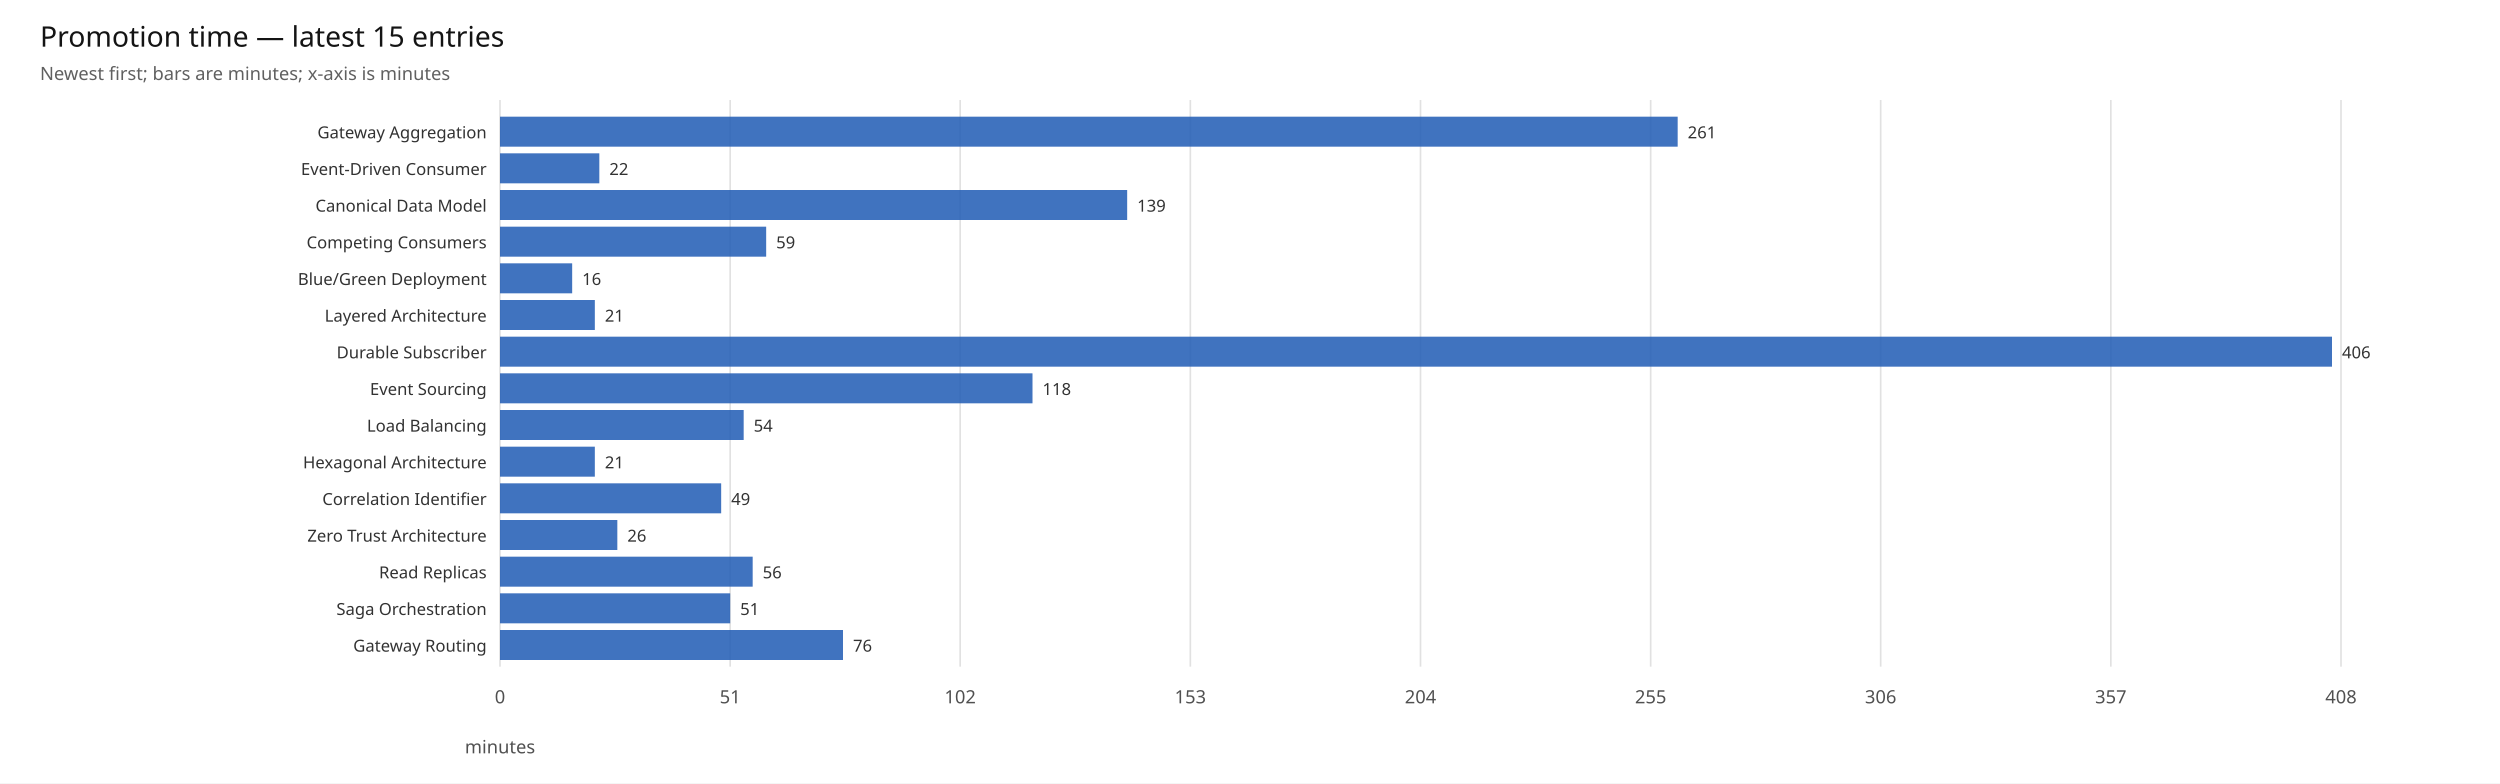
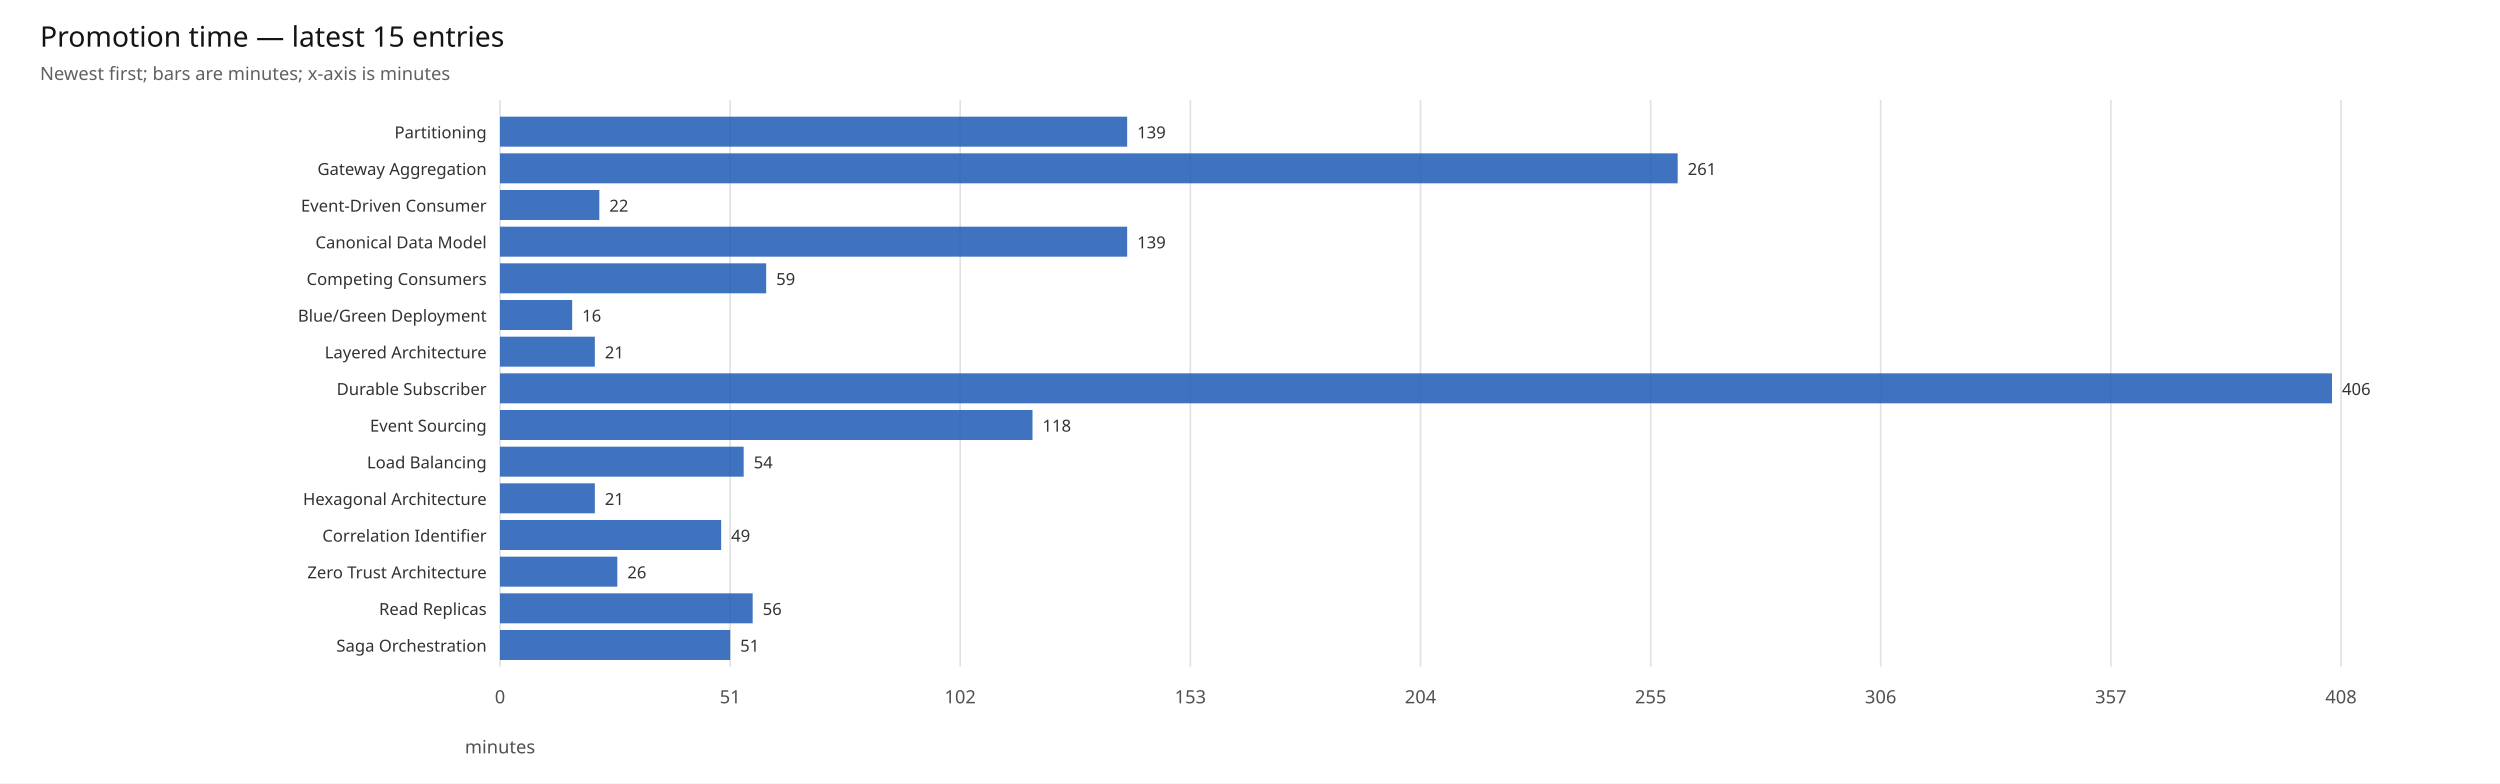
<svg xmlns="http://www.w3.org/2000/svg" width="1500" height="470" viewBox="0 0 1500 470">
  <rect width="100%" height="100%" fill="white" />
  <text x="24" y="28" font-family="Verdana" font-size="17" fill="#141414">Promotion time — latest 15 entries</text>
  <text x="24" y="48" font-family="Verdana" font-size="11" fill="#606060">Newest first; bars are minutes; x-axis is minutes</text>
  <line x1="300.0" y1="60" x2="300.0" y2="400" stroke="#e1e1e1" />
  <text x="300.0" y="422" text-anchor="middle" font-family="Verdana" font-size="11" fill="#505050">0</text>
  <line x1="438.1" y1="60" x2="438.1" y2="400" stroke="#e1e1e1" />
  <text x="438.1" y="422" text-anchor="middle" font-family="Verdana" font-size="11" fill="#505050">51</text>
  <line x1="576.1" y1="60" x2="576.1" y2="400" stroke="#e1e1e1" />
  <text x="576.1" y="422" text-anchor="middle" font-family="Verdana" font-size="11" fill="#505050">102</text>
  <line x1="714.2" y1="60" x2="714.2" y2="400" stroke="#e1e1e1" />
  <text x="714.2" y="422" text-anchor="middle" font-family="Verdana" font-size="11" fill="#505050">153</text>
  <line x1="852.3" y1="60" x2="852.3" y2="400" stroke="#e1e1e1" />
  <text x="852.3" y="422" text-anchor="middle" font-family="Verdana" font-size="11" fill="#505050">204</text>
  <line x1="990.4" y1="60" x2="990.4" y2="400" stroke="#e1e1e1" />
  <text x="990.4" y="422" text-anchor="middle" font-family="Verdana" font-size="11" fill="#505050">255</text>
  <line x1="1128.4" y1="60" x2="1128.4" y2="400" stroke="#e1e1e1" />
  <text x="1128.4" y="422" text-anchor="middle" font-family="Verdana" font-size="11" fill="#505050">306</text>
  <line x1="1266.5" y1="60" x2="1266.5" y2="400" stroke="#e1e1e1" />
  <text x="1266.5" y="422" text-anchor="middle" font-family="Verdana" font-size="11" fill="#505050">357</text>
  <line x1="1404.6" y1="60" x2="1404.6" y2="400" stroke="#e1e1e1" />
  <text x="1404.6" y="422" text-anchor="middle" font-family="Verdana" font-size="11" fill="#505050">408</text>
-   <rect x="300" y="70" width="706.6" height="18" fill="#1e5ab4" opacity="0.85" />
-   <text x="292" y="83" text-anchor="end" font-family="Verdana" font-size="10" fill="#323232">Gateway Aggregation</text>
-   <text x="1012.6" y="83" font-family="Verdana" font-size="10" fill="#323232">261</text>
-   <rect x="300" y="92" width="59.6" height="18" fill="#1e5ab4" opacity="0.85" />
-   <text x="292" y="105" text-anchor="end" font-family="Verdana" font-size="10" fill="#323232">Event-Driven Consumer</text>
-   <text x="365.6" y="105" font-family="Verdana" font-size="10" fill="#323232">22</text>
-   <rect x="300" y="114" width="376.3" height="18" fill="#1e5ab4" opacity="0.85" />
-   <text x="292" y="127" text-anchor="end" font-family="Verdana" font-size="10" fill="#323232">Canonical Data Model</text>
-   <text x="682.3" y="127" font-family="Verdana" font-size="10" fill="#323232">139</text>
-   <rect x="300" y="136" width="159.7" height="18" fill="#1e5ab4" opacity="0.85" />
-   <text x="292" y="149" text-anchor="end" font-family="Verdana" font-size="10" fill="#323232">Competing Consumers</text>
-   <text x="465.7" y="149" font-family="Verdana" font-size="10" fill="#323232">59</text>
-   <rect x="300" y="158" width="43.3" height="18" fill="#1e5ab4" opacity="0.85" />
-   <text x="292" y="171" text-anchor="end" font-family="Verdana" font-size="10" fill="#323232">Blue/Green Deployment</text>
-   <text x="349.3" y="171" font-family="Verdana" font-size="10" fill="#323232">16</text>
-   <rect x="300" y="180" width="56.9" height="18" fill="#1e5ab4" opacity="0.85" />
-   <text x="292" y="193" text-anchor="end" font-family="Verdana" font-size="10" fill="#323232">Layered Architecture</text>
-   <text x="362.9" y="193" font-family="Verdana" font-size="10" fill="#323232">21</text>
-   <rect x="300" y="202" width="1099.2" height="18" fill="#1e5ab4" opacity="0.85" />
-   <text x="292" y="215" text-anchor="end" font-family="Verdana" font-size="10" fill="#323232">Durable Subscriber</text>
-   <text x="1405.2" y="215" font-family="Verdana" font-size="10" fill="#323232">406</text>
-   <rect x="300" y="224" width="319.5" height="18" fill="#1e5ab4" opacity="0.85" />
-   <text x="292" y="237" text-anchor="end" font-family="Verdana" font-size="10" fill="#323232">Event Sourcing</text>
-   <text x="625.5" y="237" font-family="Verdana" font-size="10" fill="#323232">118</text>
-   <rect x="300" y="246" width="146.2" height="18" fill="#1e5ab4" opacity="0.85" />
-   <text x="292" y="259" text-anchor="end" font-family="Verdana" font-size="10" fill="#323232">Load Balancing</text>
-   <text x="452.2" y="259" font-family="Verdana" font-size="10" fill="#323232">54</text>
-   <rect x="300" y="268" width="56.9" height="18" fill="#1e5ab4" opacity="0.85" />
-   <text x="292" y="281" text-anchor="end" font-family="Verdana" font-size="10" fill="#323232">Hexagonal Architecture</text>
-   <text x="362.9" y="281" font-family="Verdana" font-size="10" fill="#323232">21</text>
-   <rect x="300" y="290" width="132.7" height="18" fill="#1e5ab4" opacity="0.85" />
-   <text x="292" y="303" text-anchor="end" font-family="Verdana" font-size="10" fill="#323232">Correlation Identifier</text>
-   <text x="438.7" y="303" font-family="Verdana" font-size="10" fill="#323232">49</text>
-   <rect x="300" y="312" width="70.4" height="18" fill="#1e5ab4" opacity="0.85" />
-   <text x="292" y="325" text-anchor="end" font-family="Verdana" font-size="10" fill="#323232">Zero Trust Architecture</text>
-   <text x="376.4" y="325" font-family="Verdana" font-size="10" fill="#323232">26</text>
-   <rect x="300" y="334" width="151.6" height="18" fill="#1e5ab4" opacity="0.85" />
-   <text x="292" y="347" text-anchor="end" font-family="Verdana" font-size="10" fill="#323232">Read Replicas</text>
-   <text x="457.6" y="347" font-family="Verdana" font-size="10" fill="#323232">56</text>
-   <rect x="300" y="356" width="138.1" height="18" fill="#1e5ab4" opacity="0.85" />
-   <text x="292" y="369" text-anchor="end" font-family="Verdana" font-size="10" fill="#323232">Saga Orchestration</text>
-   <text x="444.1" y="369" font-family="Verdana" font-size="10" fill="#323232">51</text>
-   <rect x="300" y="378" width="205.8" height="18" fill="#1e5ab4" opacity="0.85" />
-   <text x="292" y="391" text-anchor="end" font-family="Verdana" font-size="10" fill="#323232">Gateway Routing</text>
-   <text x="511.8" y="391" font-family="Verdana" font-size="10" fill="#323232">76</text>
+   <rect x="300" y="70" width="376.3" height="18" fill="#1e5ab4" opacity="0.85" />
+   <text x="292" y="83" text-anchor="end" font-family="Verdana" font-size="10" fill="#323232">Partitioning</text>
+   <text x="682.3" y="83" font-family="Verdana" font-size="10" fill="#323232">139</text>
+   <rect x="300" y="92" width="706.6" height="18" fill="#1e5ab4" opacity="0.85" />
+   <text x="292" y="105" text-anchor="end" font-family="Verdana" font-size="10" fill="#323232">Gateway Aggregation</text>
+   <text x="1012.6" y="105" font-family="Verdana" font-size="10" fill="#323232">261</text>
+   <rect x="300" y="114" width="59.6" height="18" fill="#1e5ab4" opacity="0.85" />
+   <text x="292" y="127" text-anchor="end" font-family="Verdana" font-size="10" fill="#323232">Event-Driven Consumer</text>
+   <text x="365.6" y="127" font-family="Verdana" font-size="10" fill="#323232">22</text>
+   <rect x="300" y="136" width="376.3" height="18" fill="#1e5ab4" opacity="0.85" />
+   <text x="292" y="149" text-anchor="end" font-family="Verdana" font-size="10" fill="#323232">Canonical Data Model</text>
+   <text x="682.3" y="149" font-family="Verdana" font-size="10" fill="#323232">139</text>
+   <rect x="300" y="158" width="159.7" height="18" fill="#1e5ab4" opacity="0.85" />
+   <text x="292" y="171" text-anchor="end" font-family="Verdana" font-size="10" fill="#323232">Competing Consumers</text>
+   <text x="465.7" y="171" font-family="Verdana" font-size="10" fill="#323232">59</text>
+   <rect x="300" y="180" width="43.3" height="18" fill="#1e5ab4" opacity="0.85" />
+   <text x="292" y="193" text-anchor="end" font-family="Verdana" font-size="10" fill="#323232">Blue/Green Deployment</text>
+   <text x="349.3" y="193" font-family="Verdana" font-size="10" fill="#323232">16</text>
+   <rect x="300" y="202" width="56.9" height="18" fill="#1e5ab4" opacity="0.85" />
+   <text x="292" y="215" text-anchor="end" font-family="Verdana" font-size="10" fill="#323232">Layered Architecture</text>
+   <text x="362.9" y="215" font-family="Verdana" font-size="10" fill="#323232">21</text>
+   <rect x="300" y="224" width="1099.2" height="18" fill="#1e5ab4" opacity="0.85" />
+   <text x="292" y="237" text-anchor="end" font-family="Verdana" font-size="10" fill="#323232">Durable Subscriber</text>
+   <text x="1405.2" y="237" font-family="Verdana" font-size="10" fill="#323232">406</text>
+   <rect x="300" y="246" width="319.5" height="18" fill="#1e5ab4" opacity="0.85" />
+   <text x="292" y="259" text-anchor="end" font-family="Verdana" font-size="10" fill="#323232">Event Sourcing</text>
+   <text x="625.5" y="259" font-family="Verdana" font-size="10" fill="#323232">118</text>
+   <rect x="300" y="268" width="146.2" height="18" fill="#1e5ab4" opacity="0.85" />
+   <text x="292" y="281" text-anchor="end" font-family="Verdana" font-size="10" fill="#323232">Load Balancing</text>
+   <text x="452.2" y="281" font-family="Verdana" font-size="10" fill="#323232">54</text>
+   <rect x="300" y="290" width="56.9" height="18" fill="#1e5ab4" opacity="0.85" />
+   <text x="292" y="303" text-anchor="end" font-family="Verdana" font-size="10" fill="#323232">Hexagonal Architecture</text>
+   <text x="362.9" y="303" font-family="Verdana" font-size="10" fill="#323232">21</text>
+   <rect x="300" y="312" width="132.7" height="18" fill="#1e5ab4" opacity="0.85" />
+   <text x="292" y="325" text-anchor="end" font-family="Verdana" font-size="10" fill="#323232">Correlation Identifier</text>
+   <text x="438.7" y="325" font-family="Verdana" font-size="10" fill="#323232">49</text>
+   <rect x="300" y="334" width="70.4" height="18" fill="#1e5ab4" opacity="0.85" />
+   <text x="292" y="347" text-anchor="end" font-family="Verdana" font-size="10" fill="#323232">Zero Trust Architecture</text>
+   <text x="376.4" y="347" font-family="Verdana" font-size="10" fill="#323232">26</text>
+   <rect x="300" y="356" width="151.6" height="18" fill="#1e5ab4" opacity="0.85" />
+   <text x="292" y="369" text-anchor="end" font-family="Verdana" font-size="10" fill="#323232">Read Replicas</text>
+   <text x="457.6" y="369" font-family="Verdana" font-size="10" fill="#323232">56</text>
+   <rect x="300" y="378" width="138.1" height="18" fill="#1e5ab4" opacity="0.85" />
+   <text x="292" y="391" text-anchor="end" font-family="Verdana" font-size="10" fill="#323232">Saga Orchestration</text>
+   <text x="444.1" y="391" font-family="Verdana" font-size="10" fill="#323232">51</text>
  <text x="300" y="452" text-anchor="middle" font-family="Verdana" font-size="11" fill="#505050">minutes</text>
</svg>
